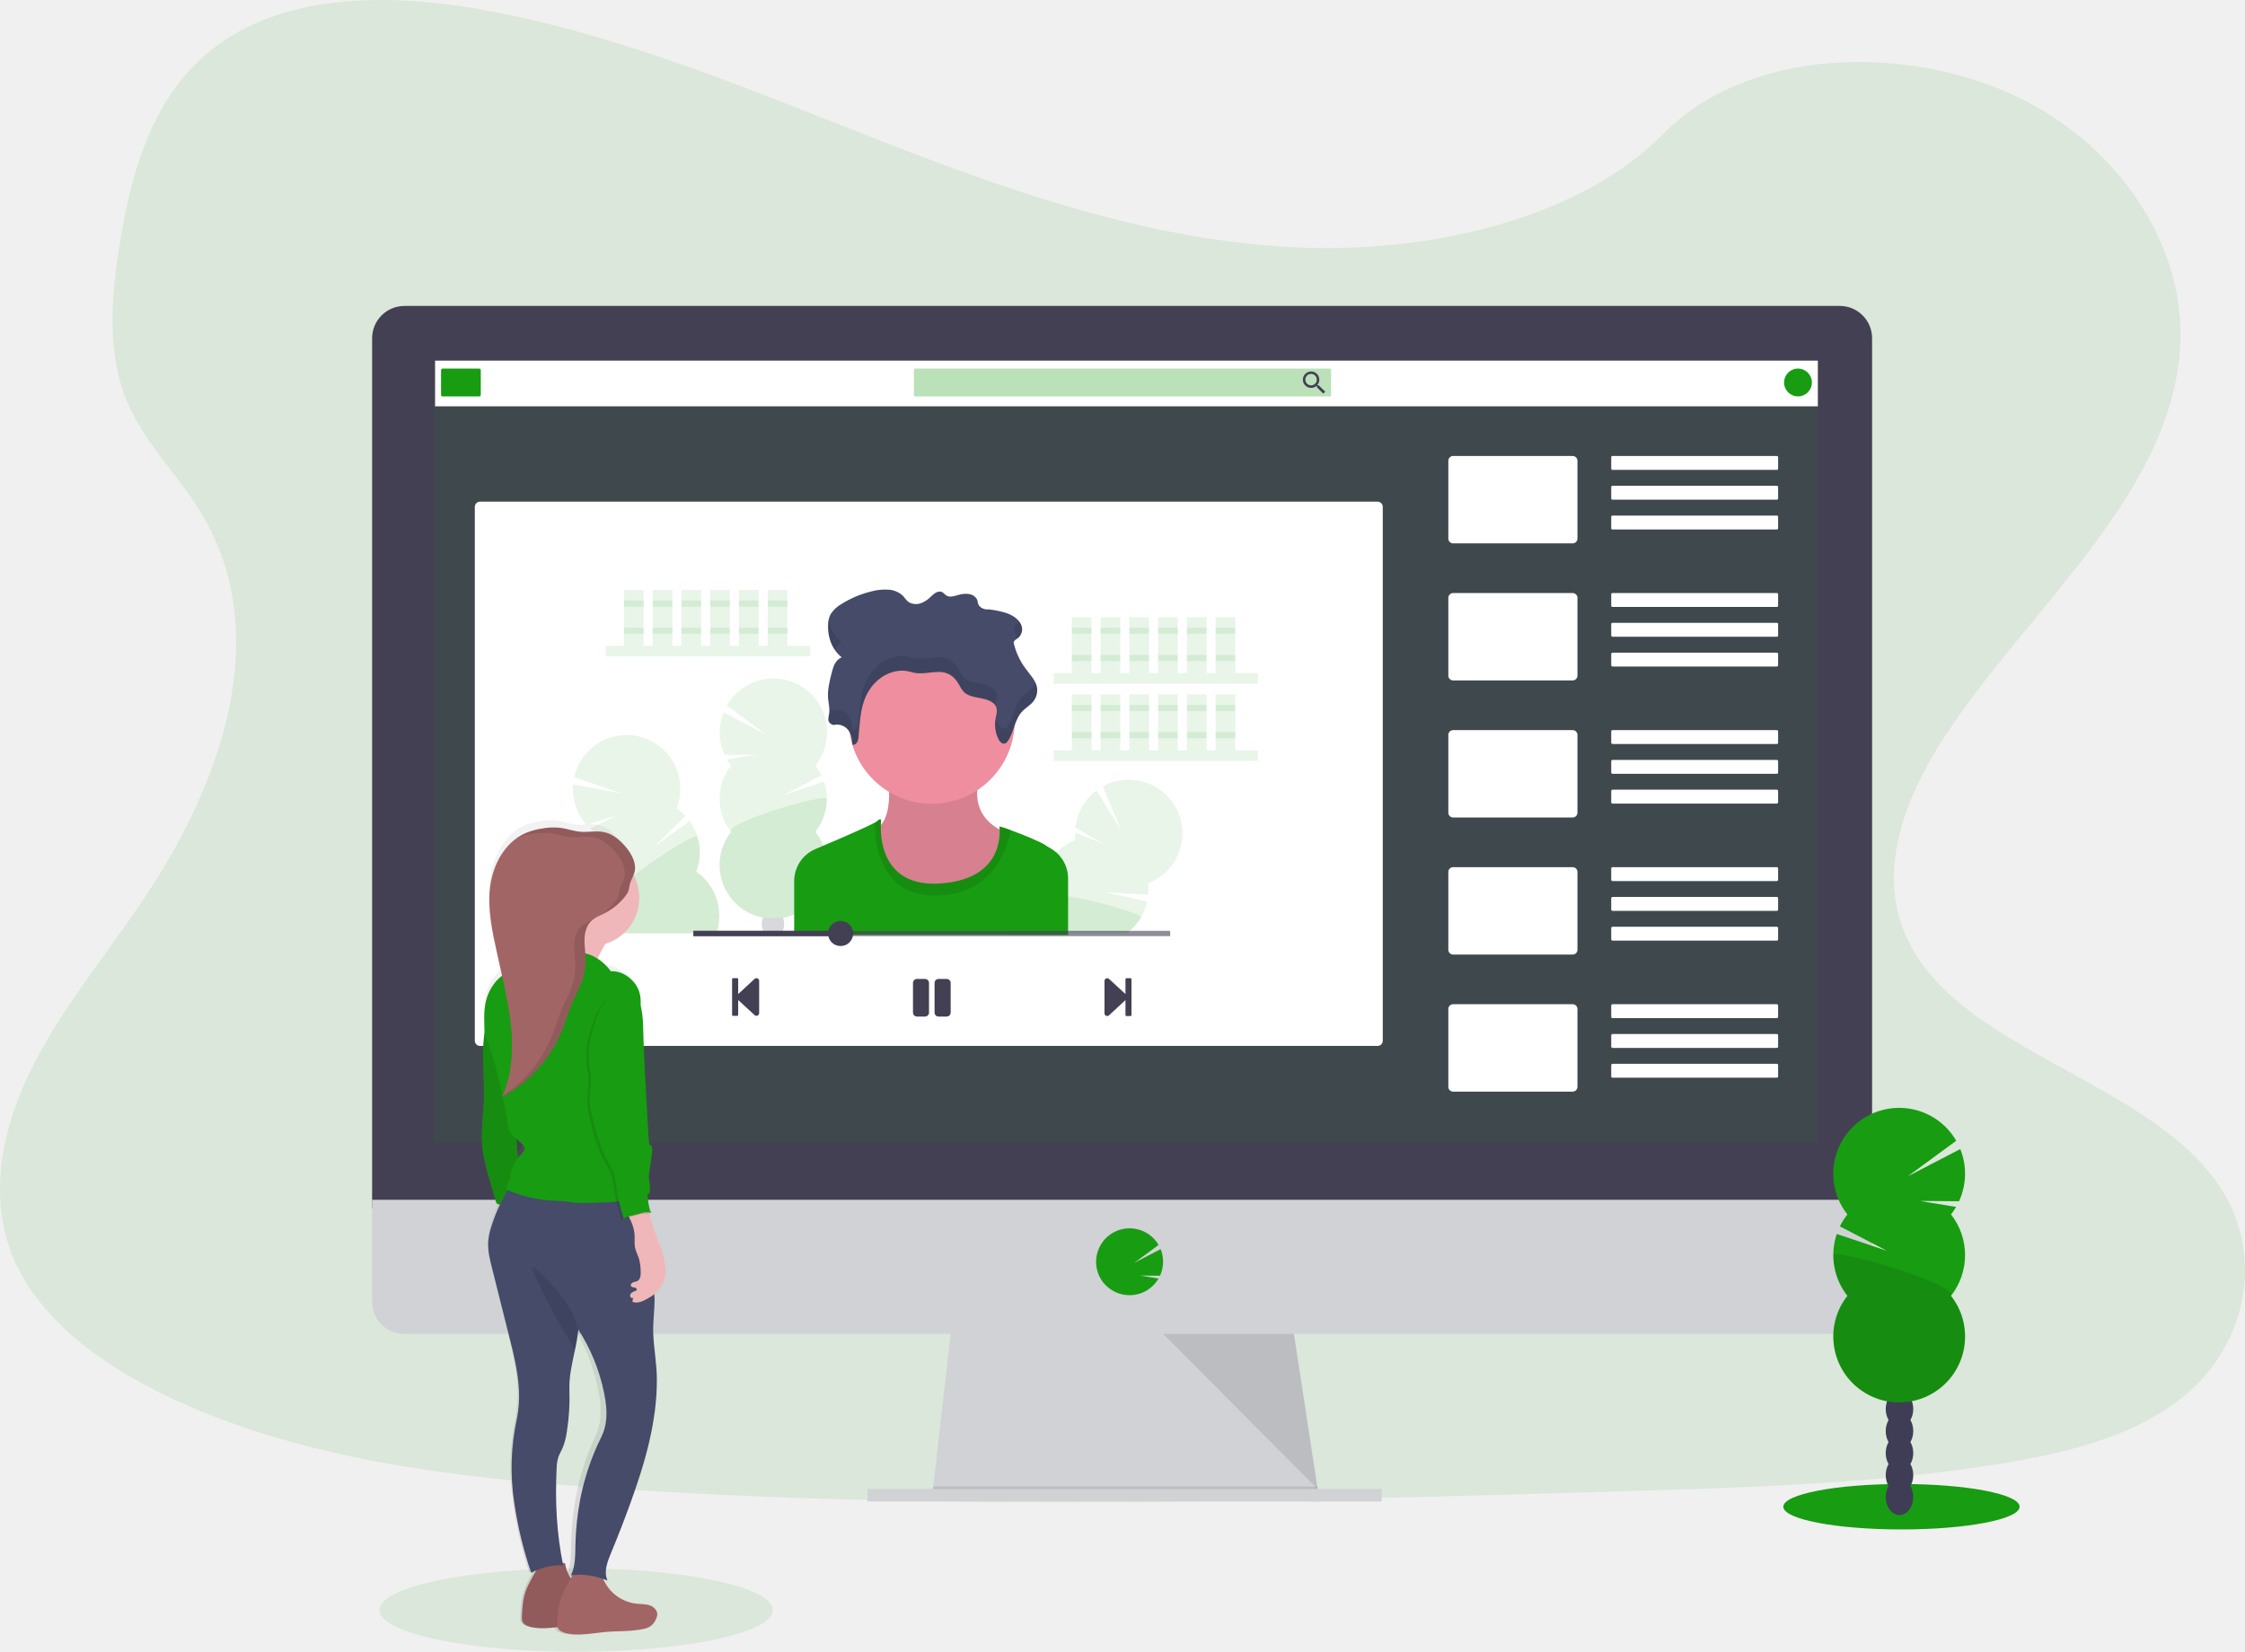
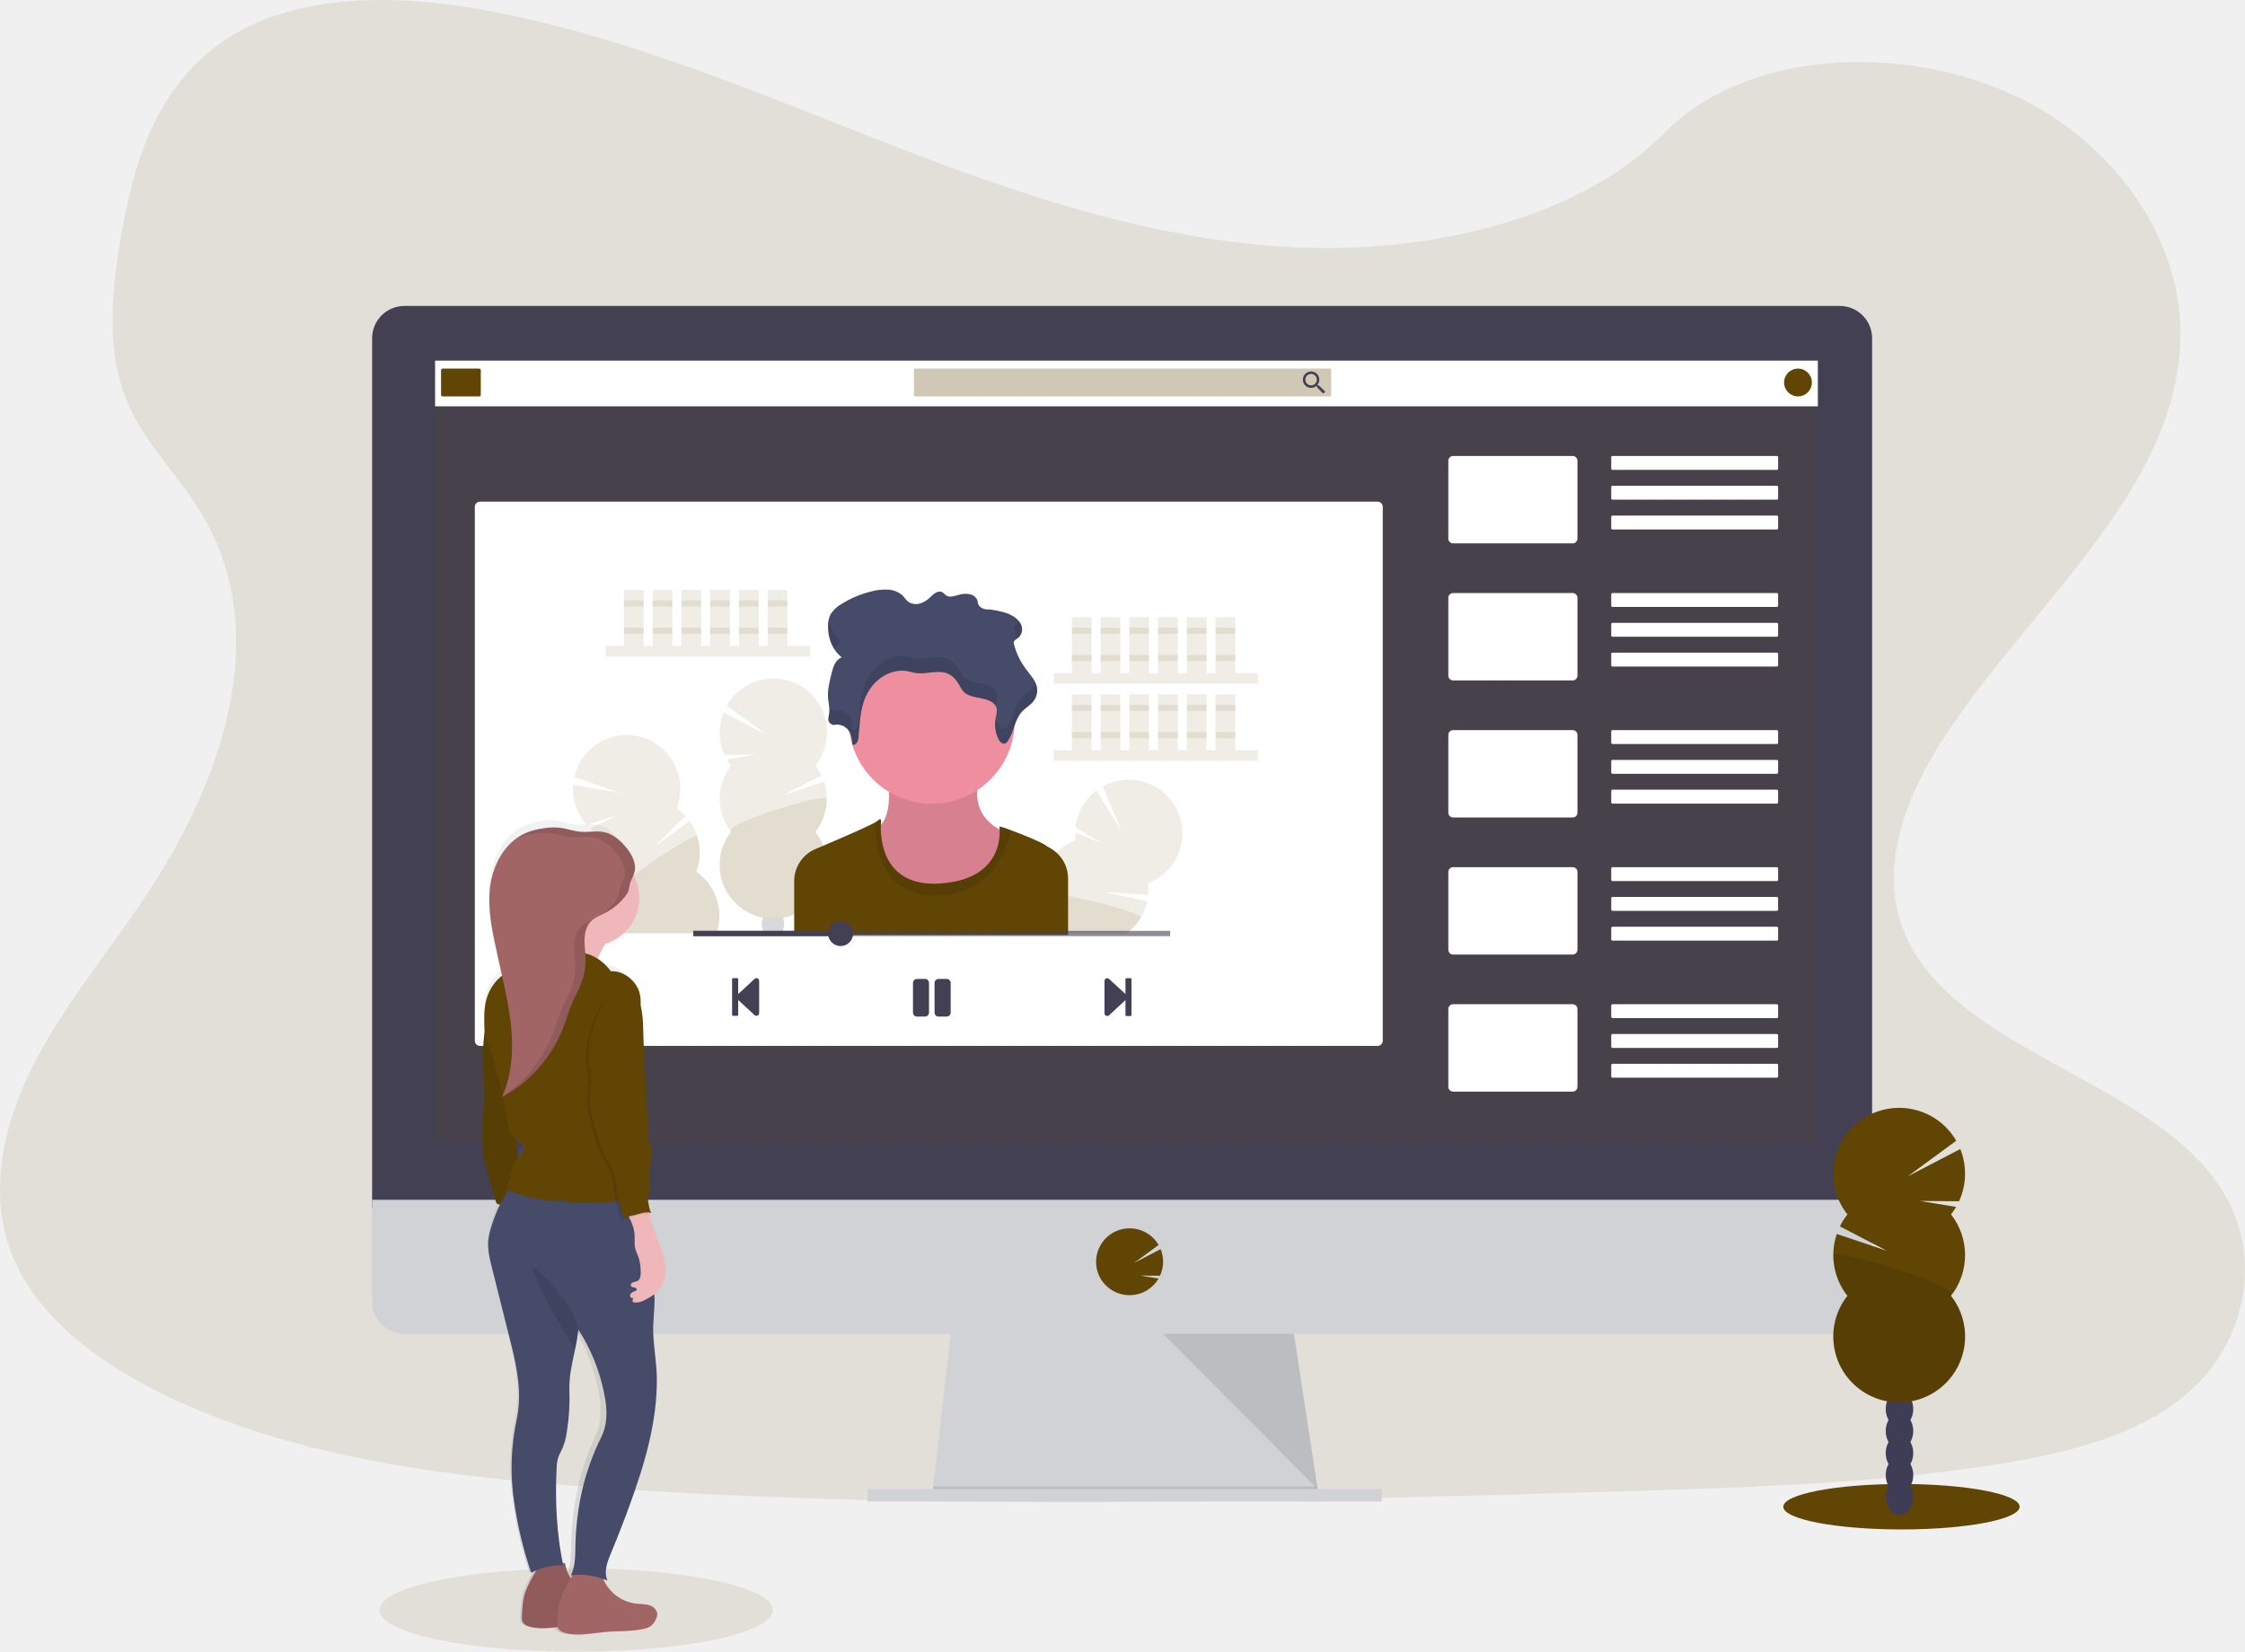
<svg xmlns="http://www.w3.org/2000/svg" data-name="Layer 1" width="1130" height="831.56" viewBox="0 0 1130 831.56">
  <defs>
    <linearGradient id="a" x1="321.68" y1="857.11" x2="321.68" y2="447.21" gradientUnits="userSpaceOnUse">
      <stop offset="0" stop-color="gray" stop-opacity=".25" />
      <stop offset=".54" stop-color="gray" stop-opacity=".12" />
      <stop offset="1" stop-color="gray" stop-opacity=".1" />
    </linearGradient>
  </defs>
-   <path d="M656.54 124.69C584.1 122.18 515.1 98.78 449.22 73.2S318.07 19.27 247.37 5.71c-45.48-8.72-97.49-9.93-134.13 14.43-35.27 23.46-46.66 64-52.78 101.55-4.61 28.28-7.32 58 5.3 84.51 8.77 18.37 24.34 33.82 35.11 51.42 37.45 61.26 11 136.79-29.62 196.59-19 28.06-41.13 54.82-55.82 84.69s-21.49 64.08-8.64 94.54c12.75 30.2 43.11 52.88 76 68.83 66.81 32.4 145.54 41.68 222.31 46.93 169.95 11.58 340.8 6.58 511.19 1.58 63.06-1.87 126.39-3.76 188.43-13.51 34.44-5.41 70-14 95-34.75 31.75-26.34 39.62-70.94 18.34-104-35.68-55.39-134.35-69.15-159.29-128.6-13.73-32.72.37-69.17 20.32-99.52 42.8-65.11 114.54-122.22 118.32-196.64 2.6-51.11-31.89-102.3-85.21-126.48-55.9-25.35-133.4-22.16-174.64 19.8-42.44 43.21-117.06 59.83-181.02 57.61z" fill="#189c12" opacity=".1" />
+   <path d="M656.54 124.69C584.1 122.18 515.1 98.78 449.22 73.2S318.07 19.27 247.37 5.71c-45.48-8.72-97.49-9.93-134.13 14.43-35.27 23.46-46.66 64-52.78 101.55-4.61 28.28-7.32 58 5.3 84.51 8.77 18.37 24.34 33.82 35.11 51.42 37.45 61.26 11 136.79-29.62 196.59-19 28.06-41.13 54.82-55.82 84.69s-21.49 64.08-8.64 94.54c12.75 30.2 43.11 52.88 76 68.83 66.81 32.4 145.54 41.68 222.31 46.93 169.95 11.58 340.8 6.58 511.19 1.58 63.06-1.87 126.39-3.76 188.43-13.51 34.44-5.41 70-14 95-34.75 31.75-26.34 39.62-70.94 18.34-104-35.68-55.39-134.35-69.15-159.29-128.6-13.73-32.72.37-69.17 20.32-99.52 42.8-65.11 114.54-122.22 118.32-196.64 2.6-51.11-31.89-102.3-85.21-126.48-55.9-25.35-133.4-22.16-174.64 19.8-42.44 43.21-117.06 59.83-181.02 57.61z" fill="#614505" opacity=".1" />
  <path fill="#d0d2d5" d="M664.18 755.89l-195-2.5.57-5 9.43-82.5h171.25l12.6 82.5.96 6.25.19 1.25z" />
  <path opacity=".1" d="M663.99 754.64h-97.31l-97.5-1.25.57-5h193.28l.96 6.25z" />
  <path fill="#d0d2d5" d="M436.68 749.64h258.75v6.25H436.68z" />
  <path d="M942.3 170.37a16.27 16.27 0 00-16.19-16.35H203.5a16.27 16.27 0 00-16.2 16.35v438h755z" fill="#444053" />
  <path d="M187.3 604.02v51.3a16.2 16.2 0 0016.2 16.2h722.61a16.2 16.2 0 0016.19-16.2v-51.3z" fill="#d0d2d5" />
-   <path fill="#189c12" opacity=".1" d="M218.55 181.52H914.8v393.75H218.55z" />
-   <path d="M568.55 652.05a16.89 16.89 0 0013.28-6.44 17.21 17.21 0 001.31-1.93l-9.26-1.52 10 .08a16.85 16.85 0 00.32-13.38l-13.43 7 12.39-9.1a16.87 16.87 0 10-27.87 18.88 16.87 16.87 0 0013.26 6.41z" fill="#189c12" />
+   <path fill="#614505" opacity=".1" d="M218.55 181.52H914.8v393.75H218.55z" />
+   <path d="M568.55 652.05a16.89 16.89 0 0013.28-6.44 17.21 17.21 0 001.31-1.93l-9.26-1.52 10 .08a16.85 16.85 0 00.32-13.38l-13.43 7 12.39-9.1a16.87 16.87 0 10-27.87 18.88 16.87 16.87 0 0013.26 6.41z" fill="#614505" />
  <path opacity=".1" d="M585.43 671.52l77.79 78.12-11.93-78.12h-65.86z" />
  <rect x="239" y="252.56" width="457" height="274" rx="2.6" fill="#fff" />
  <path fill="#fff" d="M219 181.56h696v23H219z" />
-   <rect x="222" y="185.56" width="20" height="14" rx=".78" fill="#189c12" />
-   <rect x="460" y="185.56" width="210" height="14" rx=".58" fill="#189c12" opacity=".3" />
+   <rect x="222" y="185.56" width="20" height="14" rx=".78" fill="#614505" />
+   <rect x="460" y="185.56" width="210" height="14" rx=".58" fill="#614505" opacity=".3" />
  <path d="M663.77 194h-.51l-.19-.16a4.25 4.25 0 001-2.72 4.14 4.14 0 10-4.13 4.17 4.27 4.27 0 002.72-1l.19.16v.52l3.2 3.2 1-1zm-3.84 0a2.89 2.89 0 112.88-2.88 2.86 2.86 0 01-2.88 2.88z" fill="#444053" />
-   <circle cx="905" cy="192.56" r="7" fill="#189c12" />
+   <circle cx="905" cy="192.56" r="7" fill="#614505" />
  <rect x="729" y="229.56" width="65" height="44" rx="2.43" fill="#fff" />
  <rect x="811" y="229.56" width="84" height="7" rx=".61" fill="#fff" />
  <rect x="811" y="244.56" width="84" height="7" rx=".61" fill="#fff" />
  <rect x="811" y="259.56" width="84" height="7" rx=".61" fill="#fff" />
  <rect x="729" y="298.56" width="65" height="44" rx="2.43" fill="#fff" />
  <rect x="811" y="298.56" width="84" height="7" rx=".61" fill="#fff" />
  <rect x="811" y="313.56" width="84" height="7" rx=".61" fill="#fff" />
  <rect x="811" y="328.56" width="84" height="7" rx=".66" fill="#fff" />
  <rect x="729" y="367.56" width="65" height="44" rx="2.43" fill="#fff" />
  <rect x="811" y="367.56" width="84" height="7" rx=".66" fill="#fff" />
  <rect x="811" y="382.56" width="84" height="7" rx=".66" fill="#fff" />
  <rect x="811" y="397.56" width="84" height="7" rx=".66" fill="#fff" />
  <rect x="729" y="436.56" width="65" height="44" rx="2.43" fill="#fff" />
  <rect x="811" y="436.56" width="84" height="7" rx=".66" fill="#fff" />
  <rect x="811" y="451.56" width="84" height="7" rx=".66" fill="#fff" />
  <rect x="811" y="466.56" width="84" height="7" rx=".66" fill="#fff" />
  <rect x="729" y="505.56" width="65" height="44" rx="2.43" fill="#fff" />
  <rect x="811" y="505.56" width="84" height="7" rx=".66" fill="#fff" />
  <rect x="811" y="520.56" width="84" height="7" rx=".66" fill="#fff" />
  <rect x="811" y="535.56" width="84" height="7" rx=".66" fill="#fff" />
-   <path fill="#189c12" opacity=".1" d="M304.92 325.17h102.83v5.33H304.92zm9.14-28.18h9.9v28.18h-9.9zm14.47 0h9.9v28.18h-9.9zm14.47 0h9.9v28.18H343zm14.47 0h9.9v28.18h-9.9zm14.47 0h9.9v28.18h-9.9zm14.48 0h9.9v28.18h-9.9z" />
-   <path fill="#189c12" opacity=".1" d="M314.06 302.32h9.9v3.05h-9.9zm14.47 0h9.9v3.05h-9.9zm14.47 0h9.9v3.05H343zm14.47 0h9.9v3.05h-9.9zm14.47 0h9.9v3.05h-9.9zm14.48 0h9.9v3.05h-9.9zm-72.36 13.71h9.9v3.05h-9.9zm14.47 0h9.9v3.05h-9.9zm14.47 0h9.9v3.05H343zm14.47 0h9.9v3.05h-9.9zm14.47 0h9.9v3.05h-9.9zm14.48 0h9.9v3.05h-9.9zm143.95 22.85H633.2v5.33H530.37zm9.14-28.18h9.9v28.18h-9.9zm14.47 0h9.9v28.18h-9.9zm14.47 0h9.9v28.18h-9.9zm14.48 0h9.9v28.18h-9.9zm14.47 0h9.9v28.18h-9.9zm14.47 0h9.9v28.18h-9.9z" />
-   <path fill="#189c12" opacity=".1" d="M539.51 316.03h9.9v3.05h-9.9zm14.47 0h9.9v3.05h-9.9zm14.47 0h9.9v3.05h-9.9zm14.48 0h9.9v3.05h-9.9zm14.47 0h9.9v3.05h-9.9zm14.47 0h9.9v3.05h-9.9zm-72.36 13.71h9.9v3.05h-9.9zm14.47 0h9.9v3.05h-9.9zm14.47 0h9.9v3.05h-9.9zm14.48 0h9.9v3.05h-9.9zm14.47 0h9.9v3.05h-9.9zm14.47 0h9.9v3.05h-9.9zm-81.5 47.98H633.2v5.33H530.37zm9.14-28.18h9.9v28.18h-9.9zm14.47 0h9.9v28.18h-9.9zm14.47 0h9.9v28.18h-9.9zm14.48 0h9.9v28.18h-9.9zm14.47 0h9.9v28.18h-9.9zm14.47 0h9.9v28.18h-9.9z" />
-   <path fill="#189c12" opacity=".1" d="M539.51 354.87h9.9v3.05h-9.9zm14.47 0h9.9v3.05h-9.9zm14.47 0h9.9v3.05h-9.9zm14.48 0h9.9v3.05h-9.9zm14.47 0h9.9v3.05h-9.9zm14.47 0h9.9v3.05h-9.9zm-72.36 13.71h9.9v3.05h-9.9zm14.47 0h9.9v3.05h-9.9zm14.47 0h9.9v3.05h-9.9zm14.48 0h9.9v3.05h-9.9zm14.47 0h9.9v3.05h-9.9zm14.47 0h9.9v3.05h-9.9zM368 385.44a28.45 28.45 0 01-2.1-3.09l14.81-2.43-16 .12a27.06 27.06 0 01-.52-21.38l21.45 11.12-19.81-14.56a27 27 0 1144.57 30.2 26.24 26.24 0 013.08 4.92l-19.22 10 20.49-6.87a27 27 0 01-4.35 25.31 27 27 0 11-42.4 0 27 27 0 010-33.37z" />
-   <path d="M416.18 402.12a26.89 26.89 0 01-5.78 16.66 27 27 0 11-42.4 0c-3.63-4.57 48.18-19.69 48.18-16.66z" fill="#189c12" opacity=".1" />
+   <path fill="#614505" opacity=".1" d="M304.92 325.17h102.83v5.33H304.92zm9.14-28.18h9.9v28.18h-9.9zm14.47 0h9.9v28.18h-9.9zm14.47 0h9.9v28.18H343zm14.47 0h9.9v28.18h-9.9zm14.47 0h9.9v28.18h-9.9zm14.48 0h9.9v28.18h-9.9z" />
+   <path fill="#614505" opacity=".1" d="M314.06 302.32h9.9v3.05h-9.9zm14.47 0h9.9v3.05h-9.9zm14.47 0h9.9v3.05H343zm14.47 0h9.9v3.05h-9.9zm14.47 0h9.9v3.05h-9.9zm14.48 0h9.9v3.05h-9.9zm-72.36 13.71h9.9v3.05h-9.9zm14.47 0h9.9v3.05h-9.9zm14.47 0h9.9v3.05H343zm14.47 0h9.9v3.05h-9.9zm14.47 0h9.9v3.05h-9.9zm14.48 0h9.9v3.05h-9.9zm143.95 22.85H633.2v5.33H530.37zm9.14-28.18h9.9v28.18h-9.9zm14.47 0h9.9v28.18h-9.9zm14.47 0h9.9v28.18h-9.9zm14.48 0h9.9v28.18h-9.9zm14.47 0h9.9v28.18h-9.9zm14.47 0h9.9v28.18h-9.9z" />
+   <path fill="#614505" opacity=".1" d="M539.51 316.03h9.9v3.05h-9.9zm14.47 0h9.9v3.05h-9.9zm14.47 0h9.9v3.05h-9.9zm14.48 0h9.9v3.05h-9.9zm14.47 0h9.9v3.05h-9.9zm14.47 0h9.9v3.05h-9.9zm-72.36 13.71h9.9v3.05h-9.9zm14.47 0h9.9v3.05h-9.9zm14.47 0h9.9v3.05h-9.9zm14.48 0h9.9v3.05h-9.9zm14.47 0h9.9v3.05h-9.9zm14.47 0h9.9v3.05h-9.9zm-81.5 47.98H633.2v5.33H530.37zm9.14-28.18h9.9v28.18h-9.9zm14.47 0h9.9v28.18h-9.9zm14.47 0h9.9v28.18h-9.9zm14.48 0h9.9v28.18h-9.9zm14.47 0h9.9v28.18h-9.9zm14.47 0h9.9v28.18h-9.9z" />
+   <path fill="#614505" opacity=".1" d="M539.51 354.87h9.9v3.05h-9.9zm14.47 0h9.9v3.05h-9.9zm14.47 0h9.9v3.05h-9.9zm14.48 0h9.9v3.05h-9.9zm14.47 0h9.9v3.05h-9.9zm14.47 0h9.9v3.05h-9.9zm-72.36 13.71h9.9v3.05h-9.9zm14.47 0h9.9v3.05h-9.9zm14.47 0h9.9v3.05h-9.9zm14.48 0h9.9v3.05h-9.9zm14.47 0h9.9v3.05h-9.9zm14.47 0h9.9v3.05h-9.9zM368 385.44a28.45 28.45 0 01-2.1-3.09l14.81-2.43-16 .12a27.06 27.06 0 01-.52-21.38l21.45 11.12-19.81-14.56a27 27 0 1144.57 30.2 26.24 26.24 0 013.08 4.92l-19.22 10 20.49-6.87a27 27 0 01-4.35 25.31 27 27 0 11-42.4 0 27 27 0 010-33.37z" />
+   <path d="M416.18 402.12a26.89 26.89 0 01-5.78 16.66 27 27 0 11-42.4 0c-3.63-4.57 48.18-19.69 48.18-16.66z" fill="#614505" opacity=".1" />
  <path d="M393.52 469.66a2.53 2.53 0 01.13.22h-9.16c.05-.07.08-.15.13-.22a8.87 8.87 0 01-1.18-4.51 9.26 9.26 0 01.55-3.18c.51.08 1.14.17 1.87.25a32.1 32.1 0 006.39 0q.92-.09 1.89-.24a.09.09 0 000 .05 9 9 0 01.54 3.13 8.87 8.87 0 01-1.16 4.5z" fill="#3f3d56" opacity=".2" />
-   <path d="M360.6 469.88h-51c-.11-.29-.21-.6-.3-.9a26.85 26.85 0 01.59-17.64 27 27 0 01-9.85-31.89 25.83 25.83 0 01-2.91-2.33l13.42-6.69-15.26 4.84a27 27 0 01-6.8-20.27l23.81 4.3-23.22-8.07a27 27 0 1151.49 15.7 27.35 27.35 0 014.43 3.85l-15.42 15.21 17.55-12.62a27 27 0 013.32 25.5 27 27 0 0110.15 31.01z" fill="#189c12" opacity=".1" />
-   <path d="M360.6 469.88h-51c-.11-.29-.21-.6-.3-.9a26.85 26.85 0 01.59-17.64c-4.8-3.32 40.23-33.07 41.12-30.17a26.88 26.88 0 01-.59 17.65 27 27 0 0110.18 31.06zm230.75-36.54a26.9 26.9 0 01-13.51 11.36 27.4 27.4 0 01.11 5.8l-21.61-1.3 21.11 4.58a27 27 0 01-3.22 8.16 26.57 26.57 0 01-7.2 7.9h-29.42v.77h-30c.06-.26.12-.51.19-.77a27 27 0 0116.45-18.31 27 27 0 0117.13-28.64 27.36 27.36 0 01-.22-3.73l13.95 5.51-13.8-8.11a27 27 0 0110.59-18.58l12.71 20.58-9.53-22.66a27 27 0 0136.27 37.44z" fill="#189c12" opacity=".1" />
-   <path d="M574.23 461.98a26.57 26.57 0 01-7.2 7.9h-29.42v.77h-30c.06-.26.12-.51.19-.77a27 27 0 0116.45-18.31c-.25-2 5.56-1.7 13.31-.4 15.19 2.55 37.7 9.09 36.67 10.81z" fill="#189c12" opacity=".1" />
+   <path d="M360.6 469.88h-51c-.11-.29-.21-.6-.3-.9a26.85 26.85 0 01.59-17.64 27 27 0 01-9.85-31.89 25.83 25.83 0 01-2.91-2.33l13.42-6.69-15.26 4.84a27 27 0 01-6.8-20.27l23.81 4.3-23.22-8.07a27 27 0 1151.49 15.7 27.35 27.35 0 014.43 3.85l-15.42 15.21 17.55-12.62a27 27 0 013.32 25.5 27 27 0 0110.15 31.01z" fill="#614505" opacity=".1" />
+   <path d="M360.6 469.88h-51c-.11-.29-.21-.6-.3-.9a26.85 26.85 0 01.59-17.64c-4.8-3.32 40.23-33.07 41.12-30.17a26.88 26.88 0 01-.59 17.65 27 27 0 0110.18 31.06zm230.75-36.54a26.9 26.9 0 01-13.51 11.36 27.4 27.4 0 01.11 5.8l-21.61-1.3 21.11 4.58a27 27 0 01-3.22 8.16 26.57 26.57 0 01-7.2 7.9h-29.42v.77h-30c.06-.26.12-.51.19-.77a27 27 0 0116.45-18.31 27 27 0 0117.13-28.64 27.36 27.36 0 01-.22-3.73l13.95 5.51-13.8-8.11a27 27 0 0110.59-18.58l12.71 20.58-9.53-22.66a27 27 0 0136.27 37.44z" fill="#614505" opacity=".1" />
+   <path d="M574.23 461.98a26.57 26.57 0 01-7.2 7.9h-29.42v.77h-30c.06-.26.12-.51.19-.77a27 27 0 0116.45-18.31c-.25-2 5.56-1.7 13.31-.4 15.19 2.55 37.7 9.09 36.67 10.81z" fill="#614505" opacity=".1" />
  <path d="M446.71 389.97s3.7 20-4.56 26.53 7 45.67 32.18 41.1 35.44-37.4 35.44-37.4-25.22-5.22-15.87-31.75z" fill="#ee8e9e" />
  <path d="M446.71 389.97s3.7 20-4.56 26.53 7 45.67 32.18 41.1 35.44-37.4 35.44-37.4-25.22-5.22-15.87-31.75z" opacity=".1" />
  <circle cx="469" cy="362.9" r="41.75" fill="#ee8e9e" />
-   <path d="M537.61 442.27v28.38H399.75v-27.09a17.48 17.48 0 0110.67-16.1l3.95-1.68c10-4.26 22.15-9.55 26.12-11.75a6.53 6.53 0 001.22-.79c2.17-2.17 1.74.65 1.74.65s-.06.54-.1 1.47c-.24 6.39.68 31.5 30.11 29.41 28.71-2 30-21.42 29.71-27.13a15.45 15.45 0 00-.13-1.58 37.09 37.09 0 015.81 1.9c6 2.22 14.86 5.78 17.23 7.46.74.52 1.64 1.06 2.62 1.61a17.23 17.23 0 013.1 2.21 17.51 17.51 0 015.81 13.03z" fill="#189c12" />
+   <path d="M537.61 442.27v28.38H399.75v-27.09a17.48 17.48 0 0110.67-16.1l3.95-1.68c10-4.26 22.15-9.55 26.12-11.75a6.53 6.53 0 001.22-.79c2.17-2.17 1.74.65 1.74.65s-.06.54-.1 1.47c-.24 6.39.68 31.5 30.11 29.41 28.71-2 30-21.42 29.71-27.13a15.45 15.45 0 00-.13-1.58 37.09 37.09 0 015.81 1.9c6 2.22 14.86 5.78 17.23 7.46.74.52 1.64 1.06 2.62 1.61a17.23 17.23 0 013.1 2.21 17.51 17.51 0 015.81 13.03z" fill="#614505" />
  <path d="M508.85 417.96c-2.43 11.26-10.06 32.35-37.56 32.9-29.3.58-31-28.56-30.81-36.83a5.91 5.91 0 001.23-.79c2.18-2.17 1.74.65 1.74.65s-3.69 33.27 30 30.88 29.55-28.7 29.55-28.7c0-.16 2.51.71 5.85 1.89z" opacity=".1" />
  <path d="M419.58 364.99a7.15 7.15 0 017.53 2.75c1.52 2.13 1.75 4.7 1.94 7.16 1.81.38 2.83-1.67 3-3.22.67-6.31.72-12.74 2.84-18.84s6.75-12 13.86-14.33a16.08 16.08 0 017.57-.72c1.51.25 2.93.78 4.43 1 5.2.86 10.85-1.6 15.72.11 3.06 1.08 5 3.57 6.43 6.06a13.08 13.08 0 002.5 3.63c2.07 1.86 5.31 2.34 8.28 2.92s6.21 1.59 7.48 3.88c1.14 2.07.3 4.46-.08 6.7a16.42 16.42 0 001.69 10.37c.55 1 1.67 2.21 3 1.88a2.63 2.63 0 001.42-1.15c3.41-4.78 3.32-11 7.6-15.31 1.43-1.44 3.28-2.56 4.67-4a9.08 9.08 0 002.42-8.24c-.77-3.3-3.41-6-5.54-8.9a35 35 0 01-5.93-12.31 2.23 2.23 0 010-1.61 4.29 4.29 0 011.52-1.24 5.74 5.74 0 001.94-7.33c-1.21-2.47-3.87-4.35-6.87-5.47a44.8 44.8 0 00-9.37-2c-2.1.3-4.56-.89-5.21-2.57-.29-.75-.29-1.56-.58-2.31a5.3 5.3 0 00-4-2.8 11.7 11.7 0 00-5.35.38c-2 .56-4.27 1.4-6 .42-.91-.51-1.41-1.44-2.39-1.86-2-.84-4.06.86-5.49 2.26a13.36 13.36 0 01-4.95 3.33 7.37 7.37 0 01-6.14-.41c-1.37-.87-2.06-2.27-3.15-3.38a11.86 11.86 0 00-7.45-3 26.23 26.23 0 00-8.41.92 50.78 50.78 0 00-14.77 6.2 15.87 15.87 0 00-5.67 5.27 12 12 0 00-1.27 5.43c-.22 5.91 1.74 12.13 6.85 16.27-3.12 1.3-4.17 4.49-4.9 7.32-1.17 4.52-2.34 9.11-1.9 13.71.22 2.38.87 4.76.52 7.13a15.36 15.36 0 00-.46 3.41 3.27 3.27 0 002.67 2.49z" fill="#454b69" />
  <path d="M521.23 343.78a9.76 9.76 0 01-1.8 2.66c-1.39 1.46-3.24 2.59-4.67 4-4.28 4.28-4.19 10.54-7.6 15.32a2.57 2.57 0 01-1.42 1.14c-1.3.34-2.42-.84-3-1.88a17.2 17.2 0 01-1.49-4l-.2 1a16.42 16.42 0 001.69 10.37c.55 1 1.67 2.21 3 1.88a2.63 2.63 0 001.42-1.15c3.41-4.78 3.32-11 7.6-15.31 1.43-1.44 3.28-2.56 4.67-4a9.08 9.08 0 002.42-8.24 10.74 10.74 0 00-.62-1.79zm-9.32-29.6a4.19 4.19 0 00-1.52 1.24 2.21 2.21 0 000 1.6 33.82 33.82 0 001.51 4.56 5.74 5.74 0 001.94-7.33 7 7 0 00-.7-1.17 5.76 5.76 0 01-1.23 1.1zm-88.2 9.27a18.54 18.54 0 01-6.55-11.59 15.62 15.62 0 00-.3 2.72 20.82 20.82 0 003.29 12.37 7 7 0 013.56-3.5zm77.37 31.27c.38-2.25 1.22-4.64.08-6.7-1.27-2.3-4.51-3.3-7.48-3.88s-6.21-1.07-8.28-2.92a13.08 13.08 0 01-2.5-3.63c-1.41-2.49-3.37-5-6.43-6.06-4.87-1.71-10.52.74-15.72-.11-1.5-.25-2.92-.77-4.43-1a16 16 0 00-7.57.72c-7.11 2.34-11.74 8.24-13.86 14.33s-2.17 12.52-2.84 18.84c-.17 1.54-1.19 3.6-3 3.22-.19-2.47-.42-5-1.94-7.17a7.15 7.15 0 00-7.53-2.74 3.66 3.66 0 01-2.11-1.35 11.59 11.59 0 010 2.76 15.36 15.36 0 00-.46 3.41 3.27 3.27 0 002.61 2.57 7.15 7.15 0 017.53 2.75c1.52 2.13 1.75 4.7 1.94 7.16 1.81.38 2.83-1.67 3-3.22.67-6.31.72-12.74 2.84-18.84s6.75-12 13.86-14.33a16.08 16.08 0 017.57-.72c1.51.25 2.93.78 4.43 1 5.2.86 10.85-1.6 15.72.11 3.06 1.08 5 3.57 6.43 6.06a13.08 13.08 0 002.5 3.63c2.07 1.86 5.31 2.34 8.28 2.92s6 1.52 7.33 3.64c-.05-.15 0-.3.03-.45zm-83.65-3.11a19 19 0 00-.33-5.57 24.82 24.82 0 00-.19 5.84c0 .5.11 1 .18 1.49.11-.59.26-1.17.34-1.76z" opacity=".1" />
  <path d="M368.49 511v-18.05a.51.51 0 01.51-.51h2.05a.51.51 0 01.51.51v7.51l8.32-7.71a1.36 1.36 0 012.23 1v16.35a1.36 1.36 0 01-2.23 1l-8.32-7.66v7.47a.51.51 0 01-.51.51H369a.51.51 0 01-.51-.42zm201.03-18.05V511a.51.51 0 01-.52.51h-2a.51.51 0 01-.51-.51v-7.51l-8.32 7.7a1.37 1.37 0 01-2.24-1v-16.41a1.37 1.37 0 012.24-1l8.32 7.66v-7.46a.51.51 0 01.51-.51h2a.51.51 0 01.52.48zm-103.91 18.83h-4.07a2 2 0 01-2-2v-14.94a2 2 0 012-2h4.07a2 2 0 012 2v14.94a2 2 0 01-2 2zm12.9-2v-14.94a2 2 0 00-2-2h-4.11a2 2 0 00-2 2v14.94a2 2 0 002 2h4.07a2 2 0 002.04-2z" fill="#444053" />
  <path fill="#444053" opacity=".6" d="M349 468.62h240v2.67H349z" />
  <circle cx="423.11" cy="469.95" r="6.33" fill="#444053" />
  <path fill="#444053" d="M349 468.62h74.11v2.67H349z" />
-   <ellipse cx="957.08" cy="758.54" rx="59.47" ry="11.44" fill="#189c12" />
+   <ellipse cx="957.08" cy="758.54" rx="59.47" ry="11.44" fill="#614505" />
  <ellipse cx="956.09" cy="753.68" rx="6.92" ry="9.06" fill="#3f3d56" />
  <ellipse cx="956.09" cy="742.6" rx="6.92" ry="9.06" fill="#3f3d56" />
  <ellipse cx="956.09" cy="731.53" rx="6.92" ry="9.06" fill="#3f3d56" />
  <ellipse cx="956.09" cy="720.45" rx="6.92" ry="9.06" fill="#3f3d56" />
  <ellipse cx="956.09" cy="709.37" rx="6.92" ry="9.06" fill="#3f3d56" />
  <ellipse cx="956.09" cy="698.29" rx="6.92" ry="9.06" fill="#3f3d56" />
  <ellipse cx="956.09" cy="687.21" rx="6.92" ry="9.06" fill="#3f3d56" />
-   <path d="M982 611.41a34.28 34.28 0 002.58-3.8l-18.2-3 19.68.15a33.27 33.27 0 00.63-26.28l-26.38 13.7 24.34-17.89a33.17 33.17 0 10-54.78 37.12 33.85 33.85 0 00-3.78 6l23.62 12.27-25.18-8.45a33.19 33.19 0 005.34 31.14 33.16 33.16 0 1052.14 0 33.18 33.18 0 000-41z" fill="#189c12" />
+   <path d="M982 611.41a34.28 34.28 0 002.58-3.8l-18.2-3 19.68.15a33.27 33.27 0 00.63-26.28l-26.38 13.7 24.34-17.89a33.17 33.17 0 10-54.78 37.12 33.85 33.85 0 00-3.78 6l23.62 12.27-25.18-8.45a33.19 33.19 0 005.34 31.14 33.16 33.16 0 1052.14 0 33.18 33.18 0 000-41z" fill="#614505" />
  <path d="M922.78 631.91a33 33 0 007.09 20.5 33.16 33.16 0 1052.14 0c4.44-5.63-59.23-24.22-59.23-20.5z" opacity=".1" />
-   <ellipse cx="290" cy="810.56" rx="99" ry="21" fill="#189c12" opacity=".1" />
+   <ellipse cx="290" cy="810.56" rx="99" ry="21" fill="#614505" opacity=".1" />
  <path d="M358.15 842.34c-2-.73-4.14-.61-6.23-.84a19.28 19.28 0 01-11.46-5.56 21 21 0 01-4.58-7c.66.24 1.32.49 2 .76-2-4.67.1-9.91 1.94-14.63q4.68-12 8.85-24.13c7-20.49 13-41.8 12.87-63.6 0-7.88-1.45-15.33-1.73-23.2-.21-5.84.69-11.67.65-17.52 0-.82 0-1.63-.06-2.45a15.53 15.53 0 005.27-12.66 30.48 30.48 0 00-.53-3.68 59.68 59.68 0 00-1.4-6.26c-.66-2.17-1.56-4.25-2.33-6.37-1.49-4.11-2.5-8.39-3.77-12.57a4.33 4.33 0 011.36.37 2.93 2.93 0 01-.64-1.31 32.41 32.41 0 01-1.2-8.17l.85-.38a21.27 21.27 0 00-.41-8.09c.48-4.29 1.23-8.61 1.69-12.88.17-1.6.1-3.61-1.37-4-.3-2.29-.42-4.61-.54-6.92q-.63-12.09-1.25-24.17c-.42-8.09-.84-16.17-1-24.27-.11-5.14-.17-10.46-1.39-15.38a18.6 18.6 0 00-.71-7c-1.86-5.89-7.64-10.56-13.5-10.23a26.86 26.86 0 00-6.39-6.46c1.17-2.62 2.57-5.32 3.72-7.44 9.38-3.05 16.24-12.3 16.24-23.3a25.43 25.43 0 00-2.75-11.59 12.52 12.52 0 00.44-1.35 11.09 11.09 0 00-.45-6.49 19 19 0 00-1-2.32c-.26-.5-.54-1-.83-1.48L348 459c-.31-.47-.63-.92-1-1.36a33.1 33.1 0 00-2.28-2.74 22.56 22.56 0 00-3.28-2.92 14.46 14.46 0 00-5.4-2.49 16.46 16.46 0 00-3.43-.31c-.69 0-1.39 0-2.08.06-1.4.08-2.79.18-4.18.17-.46 0-.93 0-1.39-.07a50.63 50.63 0 01-7.24-1.51l-1.2-.25c-.41-.08-.81-.15-1.22-.2a22.89 22.89 0 00-3.31-.2h-1.11a30.68 30.68 0 00-3.31.34l-1.1.17a31.6 31.6 0 00-8.05 2.39c-.33.15-.67.32-1 .5l-.2.11c-.27.14-.54.29-.8.45l-.15.09-.85.54-.07.05c-7.94 5.34-12.63 15.46-13.82 25.5-1.33 11.27 1 22.63 3.33 33.72l2.1 10c.09.45.19.89.28 1.34a22 22 0 00-6.59 9.14c-2 5-2.05 10.41-1.89 15.83 0 1.1.06 2.2.17 3.3-.25 2.08-.47 4.17-.61 6.27-.63 9.7.55 19.45.24 29.17-.24 7.49-1.37 15-.82 22.44.48 6.6 2.25 13 4 19.37l2.52 9.08a2.41 2.41 0 00.63 1.25 1.9 1.9 0 001.41.29 85.12 85.12 0 00-4.1 11.48 35.5 35.5 0 00-1.48 7.38c-.33 4.58.73 9.13 1.79 13.58q2.4 10 4.78 20.08 1.68 7.05 3.35 14.09c2.2 9.26 4.41 18.58 4.82 28.11a61.05 61.05 0 01-1 14.29 124.52 124.52 0 00-1.24 42.83 210 210 0 008.09 35.41c.81-.43 1.63-.83 2.47-1.2l-.35.65q-1.73 3-3.2 6.15a35 35 0 00-1.71 4.21c-1.28 4-1.48 8.26-1.66 12.47a6.1 6.1 0 00.21 2.41c.55 1.51 2.13 2.28 3.6 2.7 4.32 1.23 8.81.79 13.3.21a1.61 1.61 0 00.09.29c.55 1.51 2.12 2.28 3.6 2.7 6.18 1.76 12.7.1 19.07-.5s12.63-.16 18.76-1.63a8.93 8.93 0 002.6-1 8.51 8.51 0 003.28-4.55 5.83 5.83 0 00.38-1.49c.25-2.19-1.62-4.12-3.6-4.85zM337 749.73a25.2 25.2 0 01-2 6.78 129.4 129.4 0 00-10.26 32.17 149.15 149.15 0 00-2.27 22.25c-.1 5.5.11 11.26-2.18 16.2l.83-.13c-.26.48-.51 1-.75 1.38l-.12.22a21.68 21.68 0 01-2.73-7.66c0-.09-.45-.16-1.14-.2a206.93 206.93 0 01-2.92-47.89 22.17 22.17 0 01.8-5.75c.51-1.61 1.37-3.08 2-4.64a34.09 34.09 0 002-8.14 115.64 115.64 0 001.26-21.52c-.24-6.79 1.33-13.54 2.67-20.3.64-3.21 1.23-6.43 1.55-9.65l.06-.65a96.87 96.87 0 0112.28 31.88 45.6 45.6 0 01.92 15.65zm-42.8-144.52l.32.28a22 22 0 012.66 2.79 3.69 3.69 0 01.84 1.54c.3 1.46-.91 2.7-1.9 3.77a17 17 0 00-1.21 1.46q-.32-4.92-.68-9.84z" transform="translate(-35 -34.22)" fill="url(#a)" />
-   <path d="M245.36 508.31l-1.1 8.49c-.37 2.88-.74 5.75-.94 8.64-.67 9.62.57 19.28.25 28.92-.26 7.42-1.44 14.83-.87 22.24.51 6.54 2.37 12.9 4.23 19.2l2.64 9a2.38 2.38 0 00.66 1.24 2.33 2.33 0 001.69.27l11.72-1.06c-.75-3.44-1.58-7-2-10.53-.32-2.76-.51-5.54-.71-8.32-.62-8.66-1.33-17.32-2-26l-1.25-15.2c-.53-6.6-1.08-13.23-2.74-19.64a39.09 39.09 0 00-9.58-17.25z" fill="#189c12" />
+   <path d="M245.36 508.31l-1.1 8.49c-.37 2.88-.74 5.75-.94 8.64-.67 9.62.57 19.28.25 28.92-.26 7.42-1.44 14.83-.87 22.24.51 6.54 2.37 12.9 4.23 19.2l2.64 9a2.38 2.38 0 00.66 1.24 2.33 2.33 0 001.69.27l11.72-1.06c-.75-3.44-1.58-7-2-10.53-.32-2.76-.51-5.54-.71-8.32-.62-8.66-1.33-17.32-2-26l-1.25-15.2c-.53-6.6-1.08-13.23-2.74-19.64a39.09 39.09 0 00-9.58-17.25z" fill="#614505" />
  <path d="M245.36 508.31l-1.1 8.49c-.37 2.88-.74 5.75-.94 8.64-.67 9.62.57 19.28.25 28.92-.26 7.42-1.44 14.83-.87 22.24.51 6.54 2.37 12.9 4.23 19.2l2.64 9a2.38 2.38 0 00.66 1.24 2.33 2.33 0 001.69.27l11.72-1.06c-.75-3.44-1.58-7-2-10.53-.32-2.76-.51-5.54-.71-8.32-.62-8.66-1.33-17.32-2-26l-1.25-15.2c-.53-6.6-1.08-13.23-2.74-19.64a39.09 39.09 0 00-9.58-17.25z" opacity=".1" />
  <path d="M266.24 797.33a35.81 35.81 0 00-1.8 4.18c-1.34 3.95-1.54 8.19-1.74 12.36a6 6 0 00.22 2.39c.58 1.5 2.24 2.26 3.79 2.67 6.49 1.75 13.33.11 20-.49s13.26-.16 19.7-1.61a10.06 10.06 0 002.73-.95 8.51 8.51 0 003.45-4.5 5.88 5.88 0 00.39-1.48c.21-2.2-1.7-4.1-3.78-4.82s-4.35-.61-6.54-.83a20.6 20.6 0 01-18.24-17.21c-.08-.48-10.84-.19-12 .43-1.32.73-2.12 2.54-2.87 3.77q-1.77 2.97-3.31 6.09z" fill="#a26565" />
  <path d="M266.24 797.33a35.81 35.81 0 00-1.8 4.18c-1.34 3.95-1.54 8.19-1.74 12.36a6 6 0 00.22 2.39c.58 1.5 2.24 2.26 3.79 2.67 6.49 1.75 13.33.11 20-.49s13.26-.16 19.7-1.61a10.06 10.06 0 002.73-.95 8.51 8.51 0 003.45-4.5 5.88 5.88 0 00.39-1.48c.21-2.2-1.7-4.1-3.78-4.82s-4.35-.61-6.54-.83a20.6 20.6 0 01-18.24-17.21c-.08-.48-10.84-.19-12 .43-1.32.73-2.12 2.54-2.87 3.77q-1.77 2.97-3.31 6.09z" opacity=".1" />
  <path d="M284.09 800.51a34 34 0 00-1.8 4.17c-1.35 4-1.55 8.19-1.74 12.36a5.83 5.83 0 00.22 2.39c.57 1.5 2.23 2.26 3.78 2.68 6.49 1.74 13.34.1 20-.5s13.27-.16 19.7-1.61a9.62 9.62 0 002.73-1 8.47 8.47 0 003.45-4.5 5.88 5.88 0 00.39-1.48c.21-2.19-1.7-4.1-3.78-4.82s-4.35-.6-6.54-.83a20.61 20.61 0 01-18.24-17.2c-.08-.48-10.84-.2-12 .42-1.33.73-2.13 2.54-2.88 3.77-1.14 2.03-2.26 4.07-3.29 6.15z" fill="#a26565" />
  <path d="M330.62 694.28c.14 21.61-6.14 42.73-13.51 63q-4.38 12.06-9.29 23.91c-1.94 4.68-4.13 9.88-2.05 14.5-6-2.28-12.1-3.62-18.41-2.57 2.4-4.9 2.17-10.6 2.28-16a140.3 140.3 0 012.36-22.05 123 123 0 0110.79-31.89 24.3 24.3 0 002.09-6.72c.82-5.14.18-10.42-.89-15.51a92.47 92.47 0 00-12.9-31.6l-.06.64a93.27 93.27 0 01-1.62 9.57c-1.41 6.69-3.06 13.39-2.81 20.12a108.83 108.83 0 01-1.32 21.33 32.43 32.43 0 01-2.15 8.06c-.69 1.55-1.59 3-2.13 4.61a21 21 0 00-.84 5.7c-.8 16.27 0 32.79 3.32 48.74-5.57-.44-11.14 1.17-16.12 3.67a198.54 198.54 0 01-8.5-35.1 116.62 116.62 0 011.3-42.46 56.42 56.42 0 001.05-14.15c-.43-9.45-2.75-18.69-5.06-27.87l-3.52-14q-2.5-10-5-19.91c-1.11-4.41-2.23-8.92-1.88-13.46a33.4 33.4 0 011.56-7.32 81.69 81.69 0 0111.07-22.64c19.27 1.08 38.77-.72 58-2.2a3.89 3.89 0 012.72.46 3.85 3.85 0 011.1 2.48l7.23 41a103 103 0 012.05 17.3c0 5.8-.9 11.58-.68 17.37.3 7.8 1.78 15.18 1.82 22.99z" fill="#454b69" />
  <path d="M291.05 669.99a93.27 93.27 0 01-1.62 9.57c-4.19-7.25-8.71-14.32-12.57-21.75-1-1.91-1.94-3.85-2.89-5.79l-2.85-5.8c-.53-1.09-1.06-2.18-1.54-3.29a23.77 23.77 0 01-1.79-5c1.4-.26 4.86 3.52 5.9 4.51a80.64 80.64 0 016 6.64 72.81 72.81 0 016.26 8.2 39.88 39.88 0 015.1 12.71z" opacity=".1" />
  <path d="M307.1 471.08s-10.7 17.05-8.72 20.62-33.7-3.17-33.7-3.17 19.43-17.05 17.44-24.19 24.98 6.74 24.98 6.74z" fill="#efb7b9" />
  <circle cx="297.59" cy="452.05" r="24.19" fill="#efb7b9" />
-   <path d="M307.46 488.96a24.56 24.56 0 00-10.17-8.18 36.38 36.38 0 00-7.23-1.78l-9.65-1.7c-2.36-.42-4.89-.81-7.09.16a11.62 11.62 0 00-3 2.21c-3.35 3.11-6.6 6.52-10.81 8.32-1.15.49-2.35.85-3.5 1.34-4.71 2-8.23 6.26-10.22 11-2.1 4.94-2.16 10.31-2 15.68a27.56 27.56 0 00.55 5.52 35.57 35.57 0 001.83 5.06 92.57 92.57 0 013.34 10.73q3.75 14.35 6.24 29a10.87 10.87 0 001.21 4 14.36 14.36 0 003.34 3.21 20.86 20.86 0 012.79 2.77 3.62 3.62 0 01.91 1.48c.31 1.44-1 2.68-2 3.73a18.06 18.06 0 00-4.52 7.87 3.17 3.17 0 00-.72 2.17 3.8 3.8 0 01.23 1.72 3.88 3.88 0 01-.91 1.41 5.33 5.33 0 00-1 4.28 67.89 67.89 0 0023.68 5.54c2 .1 4 .1 6 .34 1.42.18 2.82.47 4.24.64a45.78 45.78 0 006.2.16c10.77-.22 21.85-.49 31.74-4.76.93-5.07-1.08-10.24-2.34-15.24-2-8-2.5-16.19-4-24.26-1-5.51-2.5-10.94-3.35-16.49s-1-11.3.48-16.7c1.35-4.78 1.76-9.66 3.16-14.43s2.38-9.94.8-14.66c-2-5.84-8.07-10.47-14.23-10.14z" fill="#189c12" />
+   <path d="M307.46 488.96a24.56 24.56 0 00-10.17-8.18 36.38 36.38 0 00-7.23-1.78l-9.65-1.7c-2.36-.42-4.89-.81-7.09.16a11.62 11.62 0 00-3 2.21c-3.35 3.11-6.6 6.52-10.81 8.32-1.15.49-2.35.85-3.5 1.34-4.71 2-8.23 6.26-10.22 11-2.1 4.94-2.16 10.31-2 15.68a27.56 27.56 0 00.55 5.52 35.57 35.57 0 001.83 5.06 92.57 92.57 0 013.34 10.73q3.75 14.35 6.24 29a10.87 10.87 0 001.21 4 14.36 14.36 0 003.34 3.21 20.86 20.86 0 012.79 2.77 3.62 3.62 0 01.91 1.48c.31 1.44-1 2.68-2 3.73a18.06 18.06 0 00-4.52 7.87 3.17 3.17 0 00-.72 2.17 3.8 3.8 0 01.23 1.72 3.88 3.88 0 01-.91 1.41 5.33 5.33 0 00-1 4.28 67.89 67.89 0 0023.68 5.54c2 .1 4 .1 6 .34 1.42.18 2.82.47 4.24.64a45.78 45.78 0 006.2.16c10.77-.22 21.85-.49 31.74-4.76.93-5.07-1.08-10.24-2.34-15.24-2-8-2.5-16.19-4-24.26-1-5.51-2.5-10.94-3.35-16.49s-1-11.3.48-16.7c1.35-4.78 1.76-9.66 3.16-14.43s2.38-9.94.8-14.66c-2-5.84-8.07-10.47-14.23-10.14z" fill="#614505" />
  <path d="M319.34 439.22c1.18-4.29-1.14-8.76-3.9-12.25-3-3.75-6.82-7.13-11.51-8.07-3.81-.77-7.76.16-11.64-.15-3.43-.27-6.73-1.51-10.14-2a32.12 32.12 0 00-9.28.35 35.25 35.25 0 00-8.45 2.36c-10.3 4.57-16.33 15.83-17.73 27s1.05 22.43 3.49 33.42l2.21 9.94c2.3 10.35 4.6 20.74 5.21 31.32s-.53 21.44-4.88 31.1a66.89 66.89 0 0030.73-34.79c1.56-4.09 2.72-8.34 4.46-12.36 1.49-3.46 3.4-6.74 4.72-10.27a33.36 33.36 0 002.11-12.47c-.08-3.2-.61-6.38-.52-9.58s.91-6.53 3.12-8.85c2-2.05 4.75-3 7.28-4.33a30.31 30.31 0 0010.19-8.5c1.59-2.08 1.68-3 2.08-5.36s1.83-4.24 2.45-6.51z" fill="#a26565" />
  <path d="M319.37 620.93c.25 2.49-.2 5 .34 7.47.41 1.84 1.36 3.5 1.92 5.3a25.2 25.2 0 01.85 6.37c.08 1.8-.06 4-1.66 4.84-.7.37-1.54.37-2.27.69s-1.35 1.19-.93 1.87 1.14.57 1.8.7 1.37.81 1 1.36a1.14 1.14 0 01-.58.37 7.08 7.08 0 00-1.88.9 1.92 1.92 0 00-.77 1.83 1.13 1.13 0 001.61.74 5 5 0 00-.47 2c2.56 1.1 5.43-.34 7.83-1.73a29.49 29.49 0 003-1.92 15 15 0 005.84-12.77 29.79 29.79 0 00-.57-3.65 54.92 54.92 0 00-1.47-6.21c-.69-2.15-1.63-4.2-2.44-6.31-1.72-4.49-2.83-9.19-4.39-13.74a2.08 2.08 0 00-.75-1.19 2.11 2.11 0 00-1.11-.21 18.19 18.19 0 00-5.21.48c-1 .3-2.71 1-3.18 2s.28 1.84.73 2.67a22.38 22.38 0 012.76 8.14z" fill="#efb7b9" />
  <path d="M317.74 499.42a7.33 7.33 0 011.28 1.78c3.44 6.25 3.48 13.72 3.64 20.85.18 8 .62 16 1.06 24.05l1.31 24c.13 2.29.25 4.58.58 6.85 1.54.39 1.6 2.39 1.43 4-1.11 9.78-3.86 19.85-1 29.26a2.94 2.94 0 00.67 1.3 7.81 7.81 0 00-4.47-.06c-1.43.3-2.81.83-4.25 1.16-1.82.41-3.88.59-5.12 2a99.24 99.24 0 01-3.35-12.92c-.68-4-.87-8.12-2.49-11.82-.65-1.49-1.53-2.87-2.33-4.3-4.19-7.48-6.25-15.93-8.26-24.27a35.43 35.43 0 01-.64-12.06 41.47 41.47 0 00.5-5.55 42.64 42.64 0 00-.77-5.84 39.15 39.15 0 011.17-16.91c1.5-5.09 2.82-10.45 6-14.73s9.73-6.72 15.04-6.79z" opacity=".1" />
-   <path d="M318.93 498.62a7.39 7.39 0 011.28 1.79c3.44 6.24 3.48 13.72 3.64 20.85.18 8 .62 16 1.06 24l1.31 24c.13 2.29.25 4.58.58 6.85 1.54.39 1.6 2.39 1.42 4-1.1 9.78-3.85 19.84-1 29.26a2.94 2.94 0 00.67 1.3 7.81 7.81 0 00-4.47-.06c-1.43.3-2.81.83-4.25 1.15-1.82.42-3.88.59-5.12 2a98.21 98.21 0 01-3.32-12.98c-.68-4-.87-8.11-2.49-11.81a48.28 48.28 0 00-2.33-4.3c-4.2-7.48-6.25-15.94-8.26-24.28a35.42 35.42 0 01-.64-12.06 26 26 0 00-.27-11.39 39.1 39.1 0 011.17-16.9c1.5-5.09 2.82-10.45 6-14.73s9.71-6.61 15.02-6.69z" fill="#189c12" />
+   <path d="M318.93 498.62a7.39 7.39 0 011.28 1.79c3.44 6.24 3.48 13.72 3.64 20.85.18 8 .62 16 1.06 24l1.31 24c.13 2.29.25 4.58.58 6.85 1.54.39 1.6 2.39 1.42 4-1.1 9.78-3.85 19.84-1 29.26a2.94 2.94 0 00.67 1.3 7.81 7.81 0 00-4.47-.06c-1.43.3-2.81.83-4.25 1.15-1.82.42-3.88.59-5.12 2a98.21 98.21 0 01-3.32-12.98c-.68-4-.87-8.11-2.49-11.81a48.28 48.28 0 00-2.33-4.3c-4.2-7.48-6.25-15.94-8.26-24.28a35.42 35.42 0 01-.64-12.06 26 26 0 00-.27-11.39 39.1 39.1 0 011.17-16.9c1.5-5.09 2.82-10.45 6-14.73s9.71-6.61 15.02-6.69z" fill="#614505" />
  <path d="M315.44 426.97c-3-3.75-6.82-7.13-11.51-8.07-3.81-.77-7.76.16-11.64-.15-3.43-.27-6.73-1.51-10.14-2a32.12 32.12 0 00-9.28.35 35.25 35.25 0 00-8.45 2.36 25.09 25.09 0 00-4.17 2.37 35.56 35.56 0 017.47-2 32 32 0 019.27-.35c3.42.44 6.71 1.67 10.15 1.94 3.87.31 7.82-.61 11.64.15 4.69.94 8.53 4.33 11.5 8.08 2.77 3.48 5.08 7.95 3.91 12.25-.62 2.26-2.06 4.24-2.45 6.57s-.49 3.28-2.09 5.36a30.38 30.38 0 01-7.34 6.83c.77-.36 1.56-.72 2.31-1.11a30.31 30.31 0 0010.19-8.5c1.59-2.08 1.68-3 2.08-5.36s1.83-4.3 2.45-6.57c1.18-4.19-1.14-8.66-3.9-12.15zm-18.1 37.01a10 10 0 011.35-1.17c-2.31 1.12-4.74 2.1-6.51 4-2.21 2.31-3 5.65-3.12 8.85s.45 6.38.52 9.57a33.41 33.41 0 01-2.11 12.48c-1.32 3.53-3.23 6.8-4.72 10.27-1.73 4-2.89 8.26-4.45 12.35a67 67 0 01-25.41 31.62c-.06.13-.11.27-.17.4a66.89 66.89 0 0030.73-34.79c1.56-4.09 2.72-8.34 4.46-12.36 1.49-3.46 3.4-6.74 4.72-10.27a33.36 33.36 0 002.11-12.47c-.08-3.2-.61-6.38-.52-9.58s.91-6.58 3.12-8.9z" opacity=".1" />
</svg>
